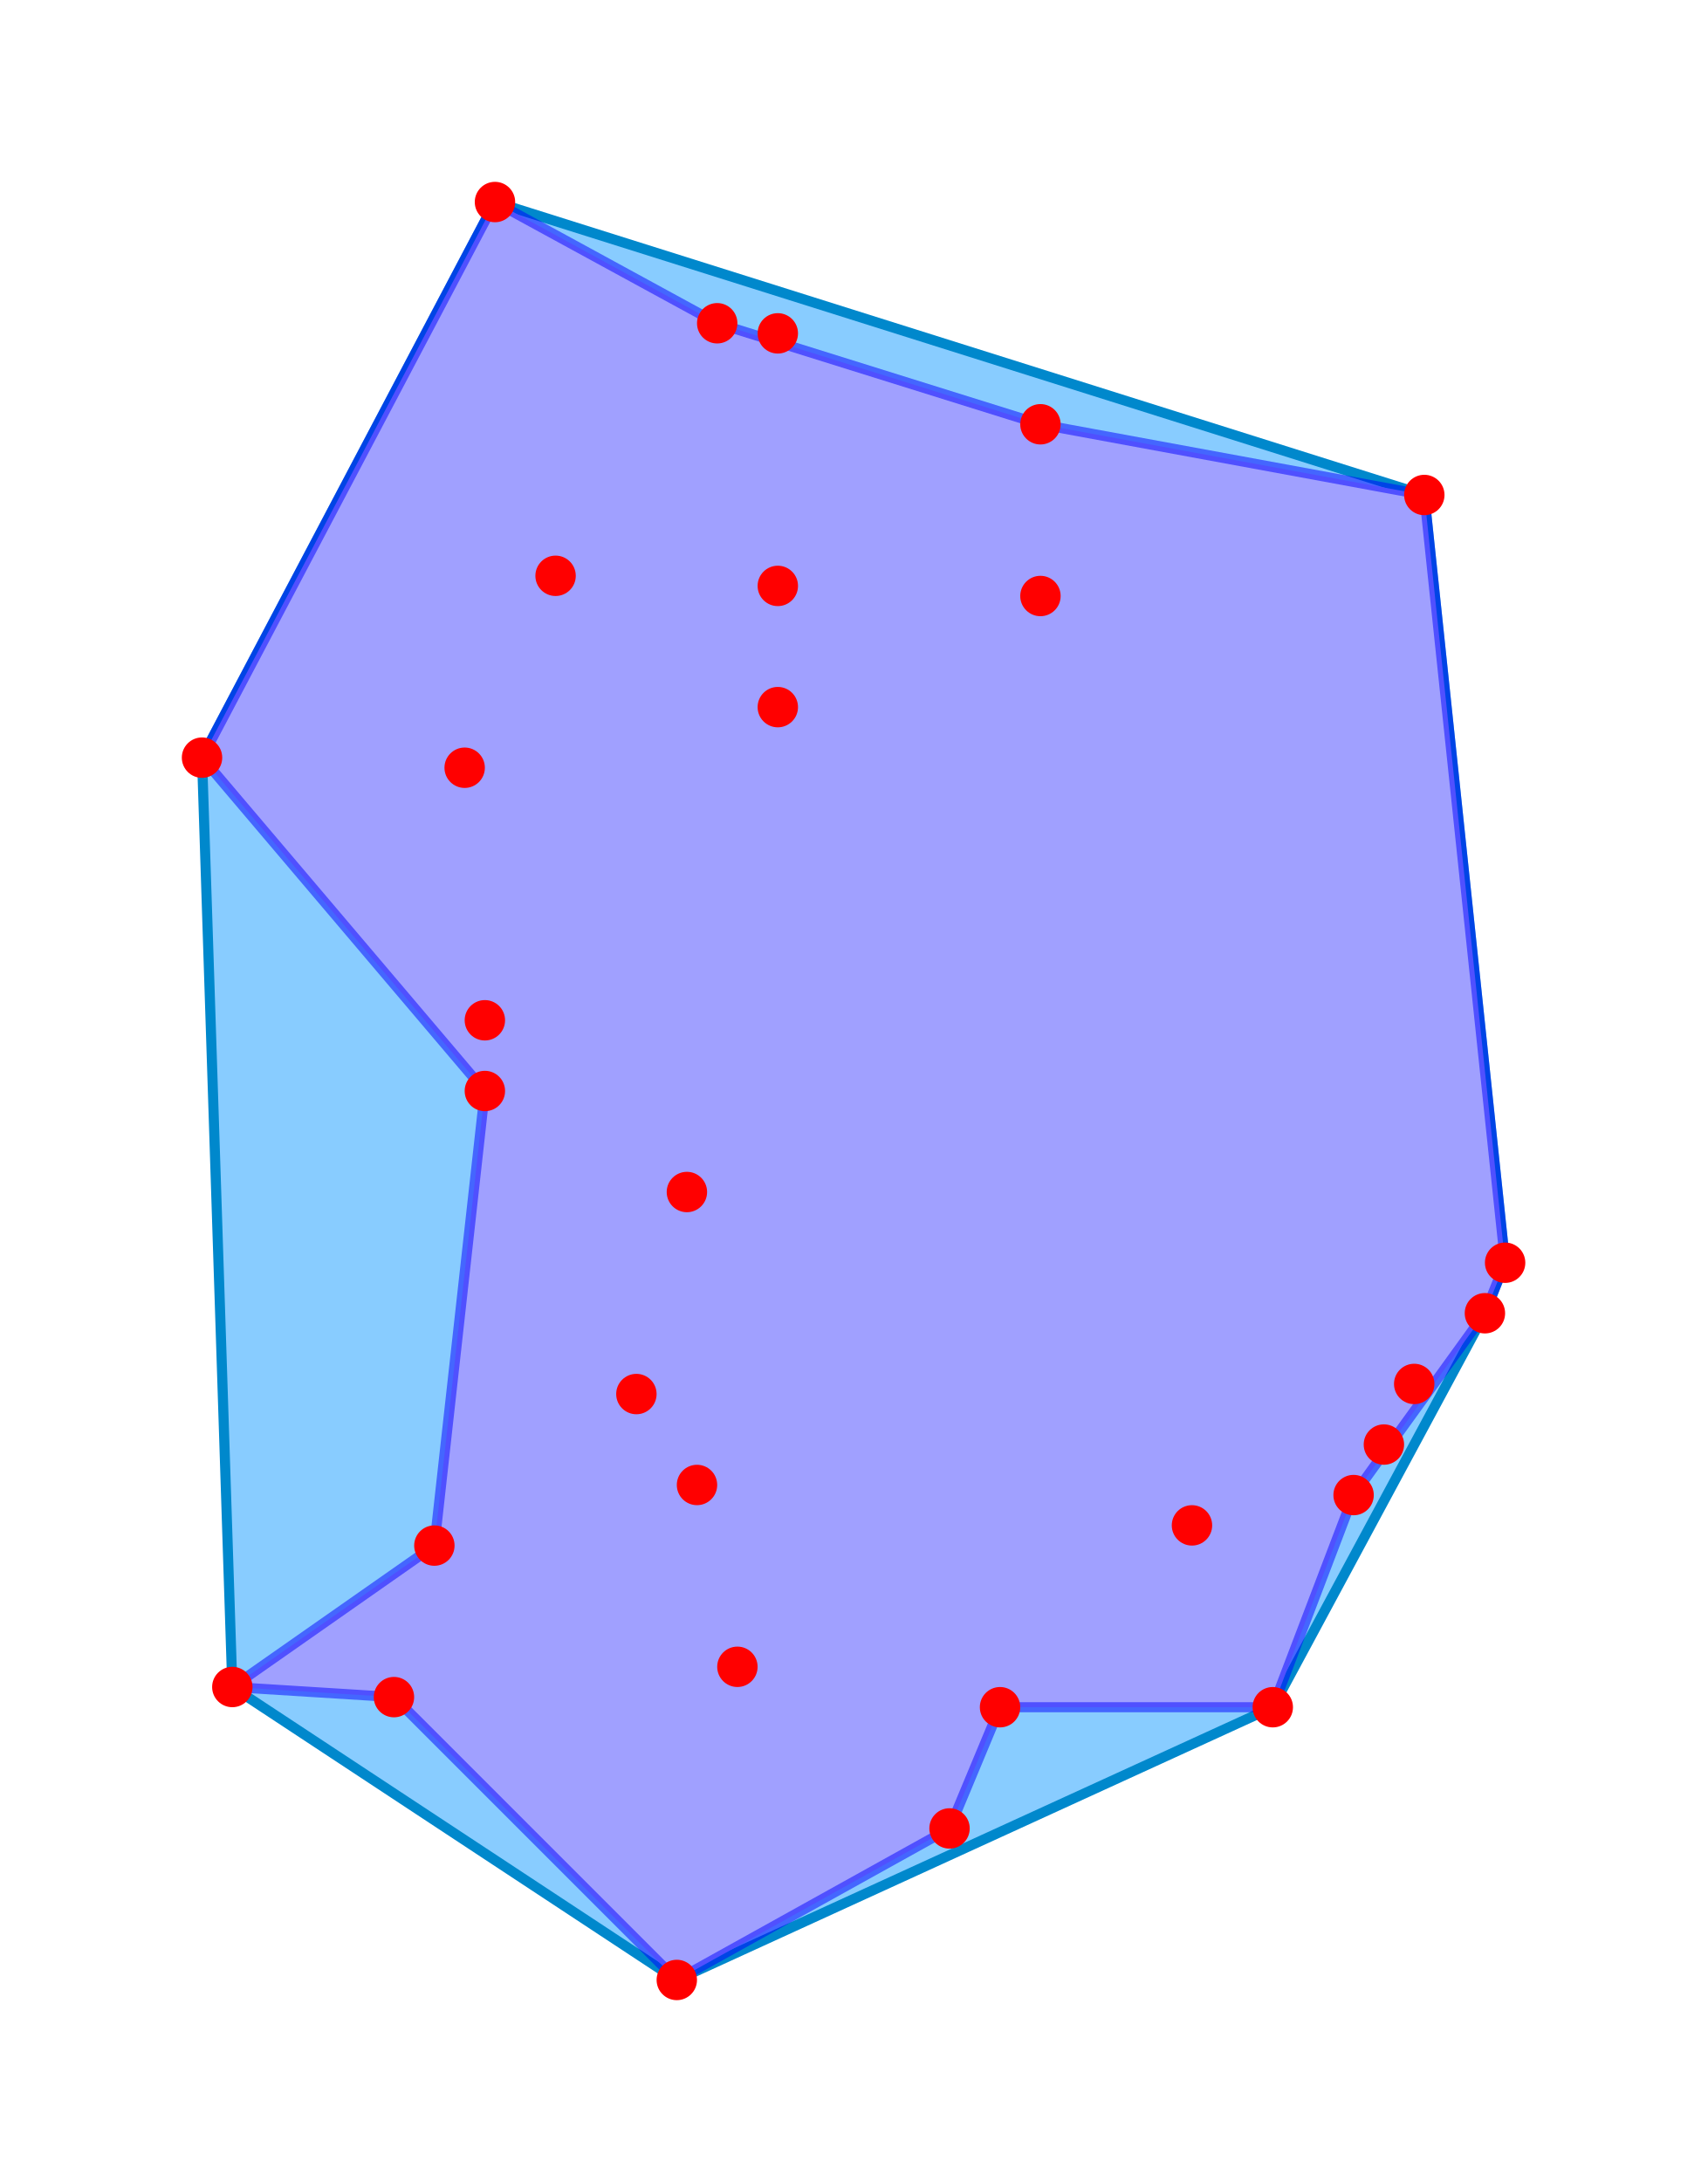
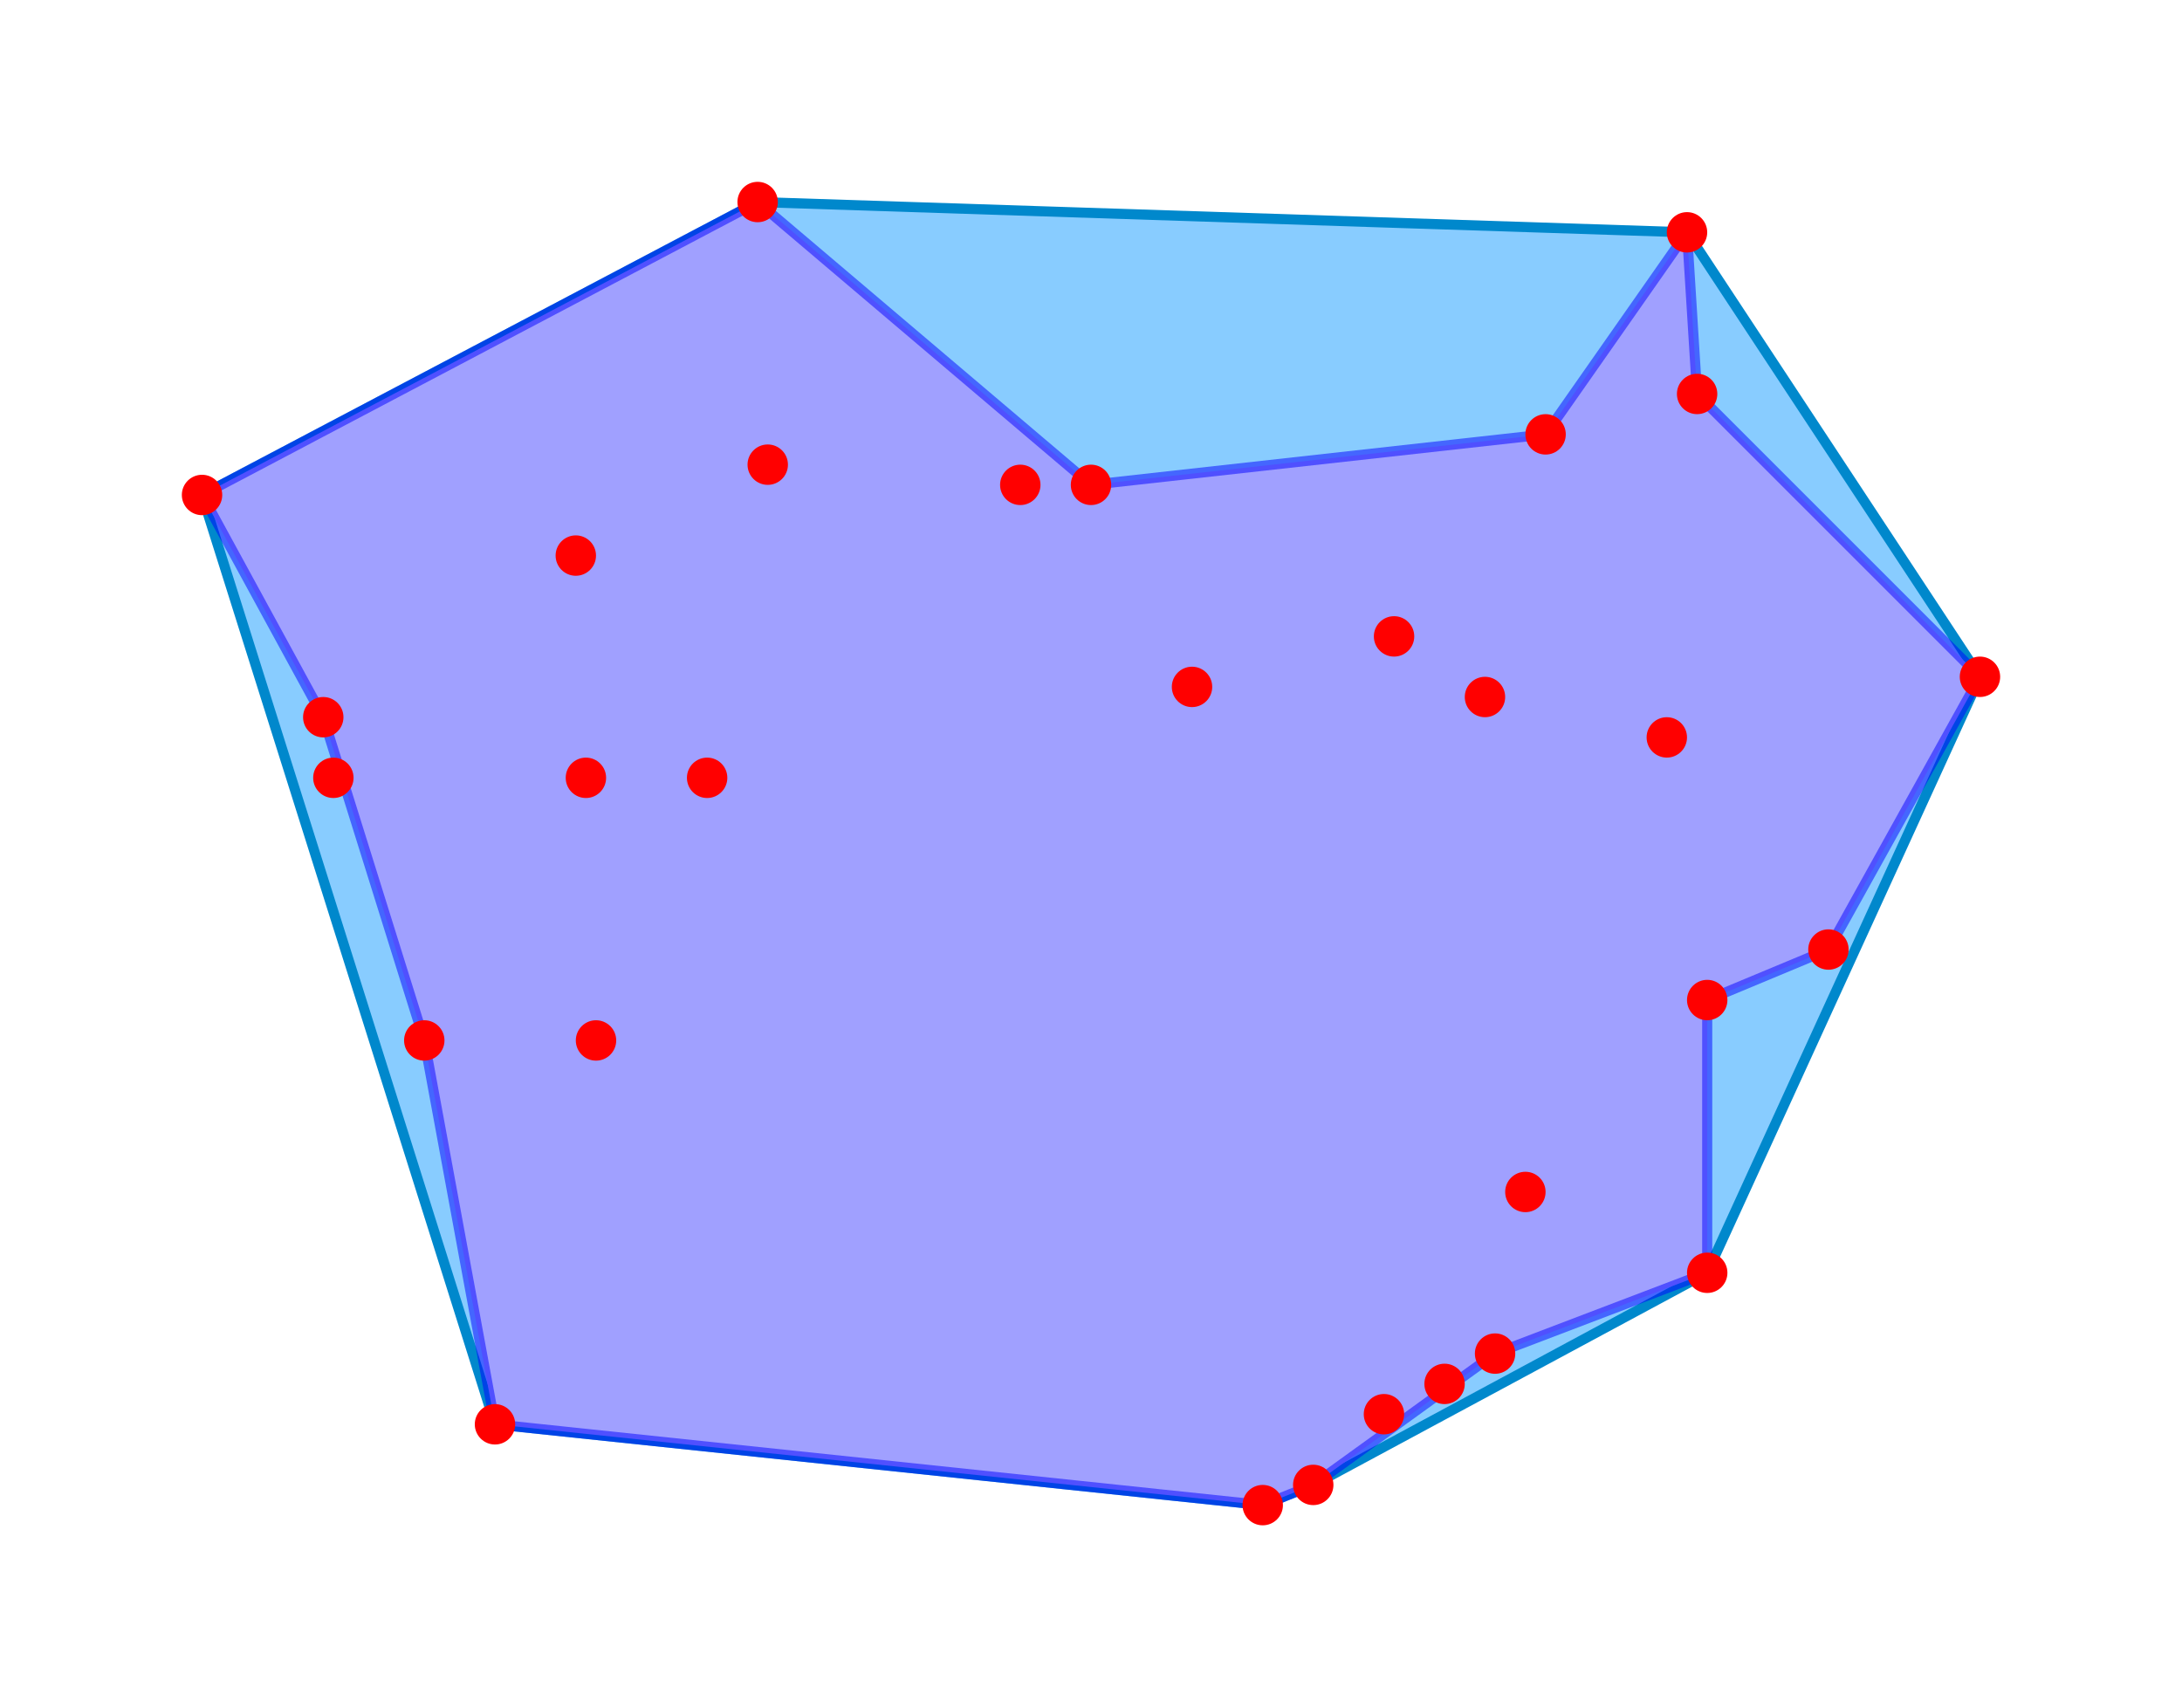
- <svg xmlns="http://www.w3.org/2000/svg" viewBox="32 -229 169 216">
-   <path style="stroke:#0088cc; stroke-width:1; stroke-linejoin:round; fill:#88ccff; " fill-rule="evenodd" d="M 99 -33 L 55 -62 52 -154 81 -209 173 -180 181 -104 179 -99 158 -60 Z" />
+ <svg xmlns="http://www.w3.org/2000/svg" viewBox="9 -206 216 169">
+   <path style="stroke:#0088cc; stroke-width:1; stroke-linejoin:round; fill:#88ccff; " fill-rule="evenodd" d="M 134 -57 L 58 -65 29 -157 84 -186 176 -183 205 -139 178 -80 139 -59 Z" />
  <g style="stroke:#0000ff; stroke-width:1; stroke-opacity:0.5; stroke-linejoin:round; fill:#a0a0ff; ">
-     <circle r="1" cx="109" cy="-196" />
-     <path fill-rule="evenodd" d="M 99 -33 L 71 -61 55 -62 75 -76 80 -121 52 -154 52 -154 52 -154 81 -209 81 -209 103 -197 135 -187 135 -187 173 -180 173 -180 181 -104 181 -104 179 -99 166 -81 158 -60 131 -60 126 -48 Z" />
+     <circle r="1" cx="42" cy="-129" />
+     <path fill-rule="evenodd" d="M 134 -57 L 134 -57 58 -65 58 -65 51 -103 51 -103 41 -135 29 -157 29 -157 84 -186 84 -186 84 -186 117 -158 162 -163 176 -183 177 -167 205 -139 190 -112 178 -107 178 -80 157 -72 139 -59 Z" />
  </g>
  <g style="fill:#ff0000; ">
-     <circle r="2" cx="158" cy="-60" />
-     <circle r="2" cx="105" cy="-64" />
-     <circle r="2" cx="109" cy="-196" />
-     <circle r="2" cx="87" cy="-172" />
-     <circle r="2" cx="75" cy="-76" />
-     <circle r="2" cx="100" cy="-111" />
-     <circle r="2" cx="99" cy="-33" />
-     <circle r="2" cx="150" cy="-78" />
-     <circle r="2" cx="95" cy="-91" />
-     <circle r="2" cx="81" cy="-209" />
-     <circle r="2" cx="78" cy="-153" />
-     <circle r="2" cx="172" cy="-92" />
-     <circle r="2" cx="109" cy="-159" />
-     <circle r="2" cx="179" cy="-99" />
-     <circle r="2" cx="80" cy="-121" />
-     <circle r="2" cx="80" cy="-128" />
-     <circle r="2" cx="52" cy="-154" />
-     <circle r="2" cx="181" cy="-104" />
-     <circle r="2" cx="166" cy="-81" />
-     <circle r="2" cx="71" cy="-61" />
-     <circle r="2" cx="131" cy="-60" />
-     <circle r="2" cx="101" cy="-82" />
-     <circle r="2" cx="126" cy="-48" />
-     <circle r="2" cx="173" cy="-180" />
-     <circle r="2" cx="109" cy="-171" />
-     <circle r="2" cx="169" cy="-86" />
-     <circle r="2" cx="135" cy="-170" />
-     <circle r="2" cx="55" cy="-62" />
-     <circle r="2" cx="103" cy="-197" />
-     <circle r="2" cx="135" cy="-187" />
+     <circle r="2" cx="178" cy="-80" />
+     <circle r="2" cx="174" cy="-133" />
+     <circle r="2" cx="42" cy="-129" />
+     <circle r="2" cx="66" cy="-151" />
+     <circle r="2" cx="162" cy="-163" />
+     <circle r="2" cx="127" cy="-138" />
+     <circle r="2" cx="205" cy="-139" />
+     <circle r="2" cx="160" cy="-88" />
+     <circle r="2" cx="147" cy="-143" />
+     <circle r="2" cx="29" cy="-157" />
+     <circle r="2" cx="85" cy="-160" />
+     <circle r="2" cx="146" cy="-66" />
+     <circle r="2" cx="79" cy="-129" />
+     <circle r="2" cx="139" cy="-59" />
+     <circle r="2" cx="117" cy="-158" />
+     <circle r="2" cx="110" cy="-158" />
+     <circle r="2" cx="84" cy="-186" />
+     <circle r="2" cx="134" cy="-57" />
+     <circle r="2" cx="157" cy="-72" />
+     <circle r="2" cx="177" cy="-167" />
+     <circle r="2" cx="178" cy="-107" />
+     <circle r="2" cx="156" cy="-137" />
+     <circle r="2" cx="190" cy="-112" />
+     <circle r="2" cx="58" cy="-65" />
+     <circle r="2" cx="67" cy="-129" />
+     <circle r="2" cx="152" cy="-69" />
+     <circle r="2" cx="68" cy="-103" />
+     <circle r="2" cx="176" cy="-183" />
+     <circle r="2" cx="41" cy="-135" />
+     <circle r="2" cx="51" cy="-103" />
  </g>
</svg>
